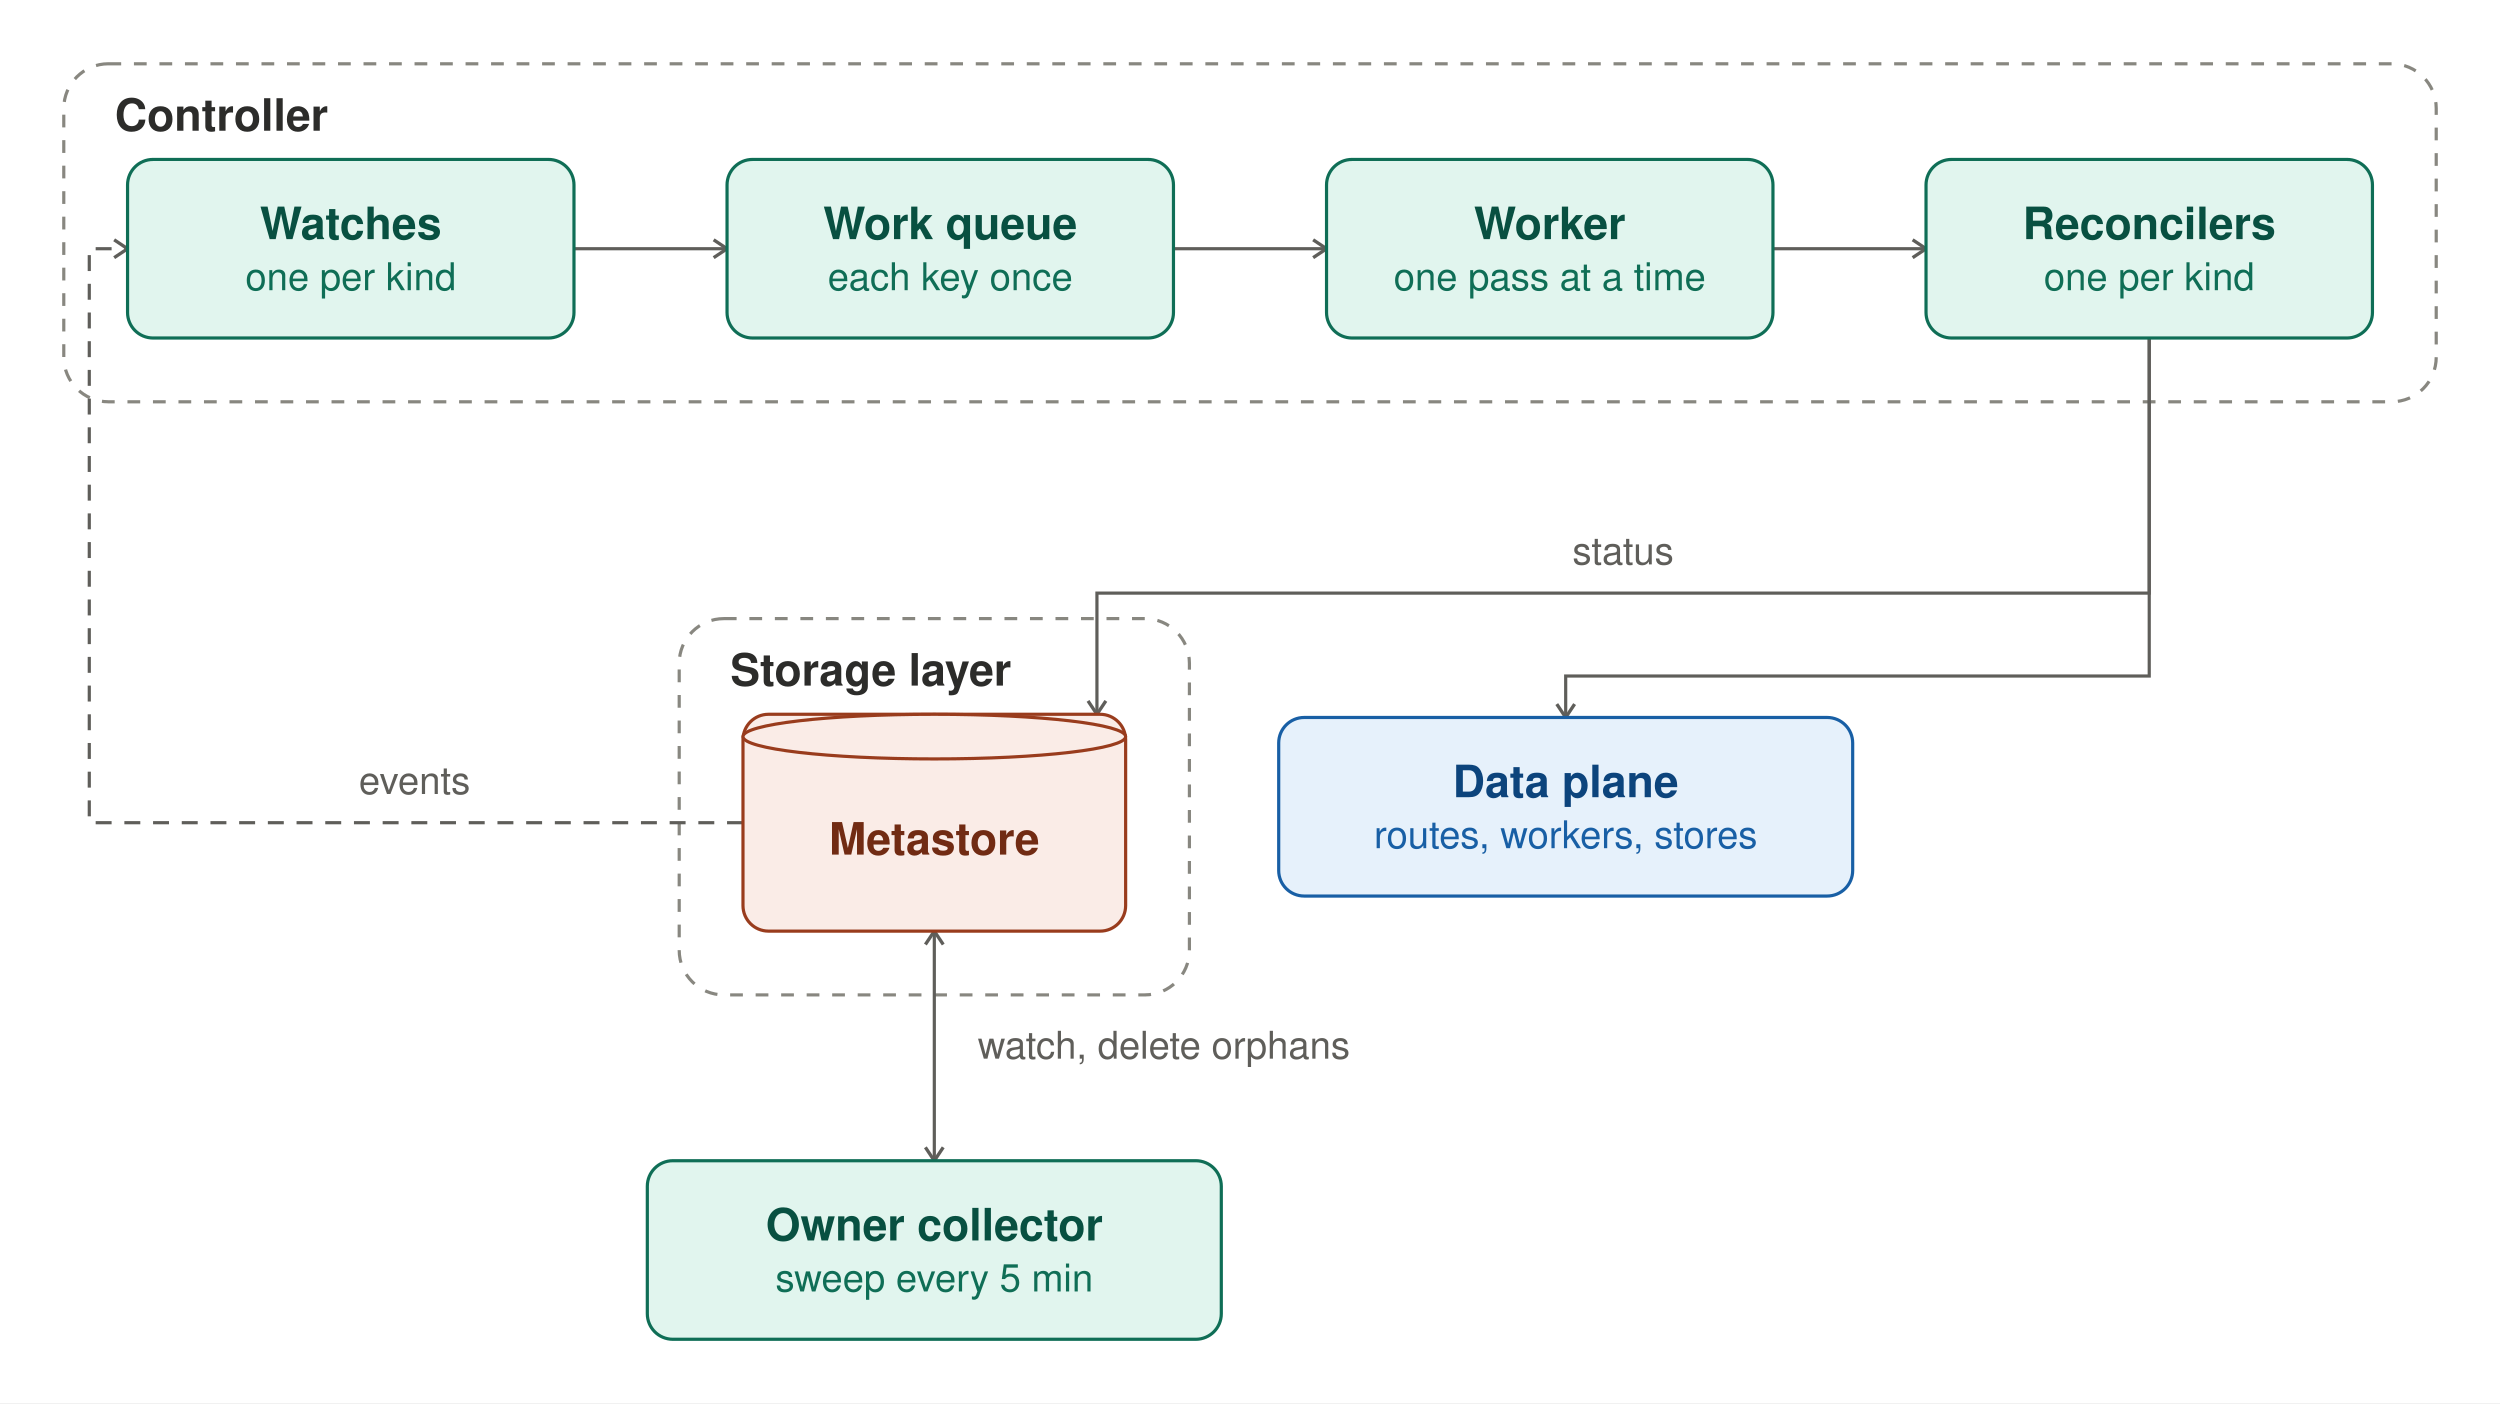
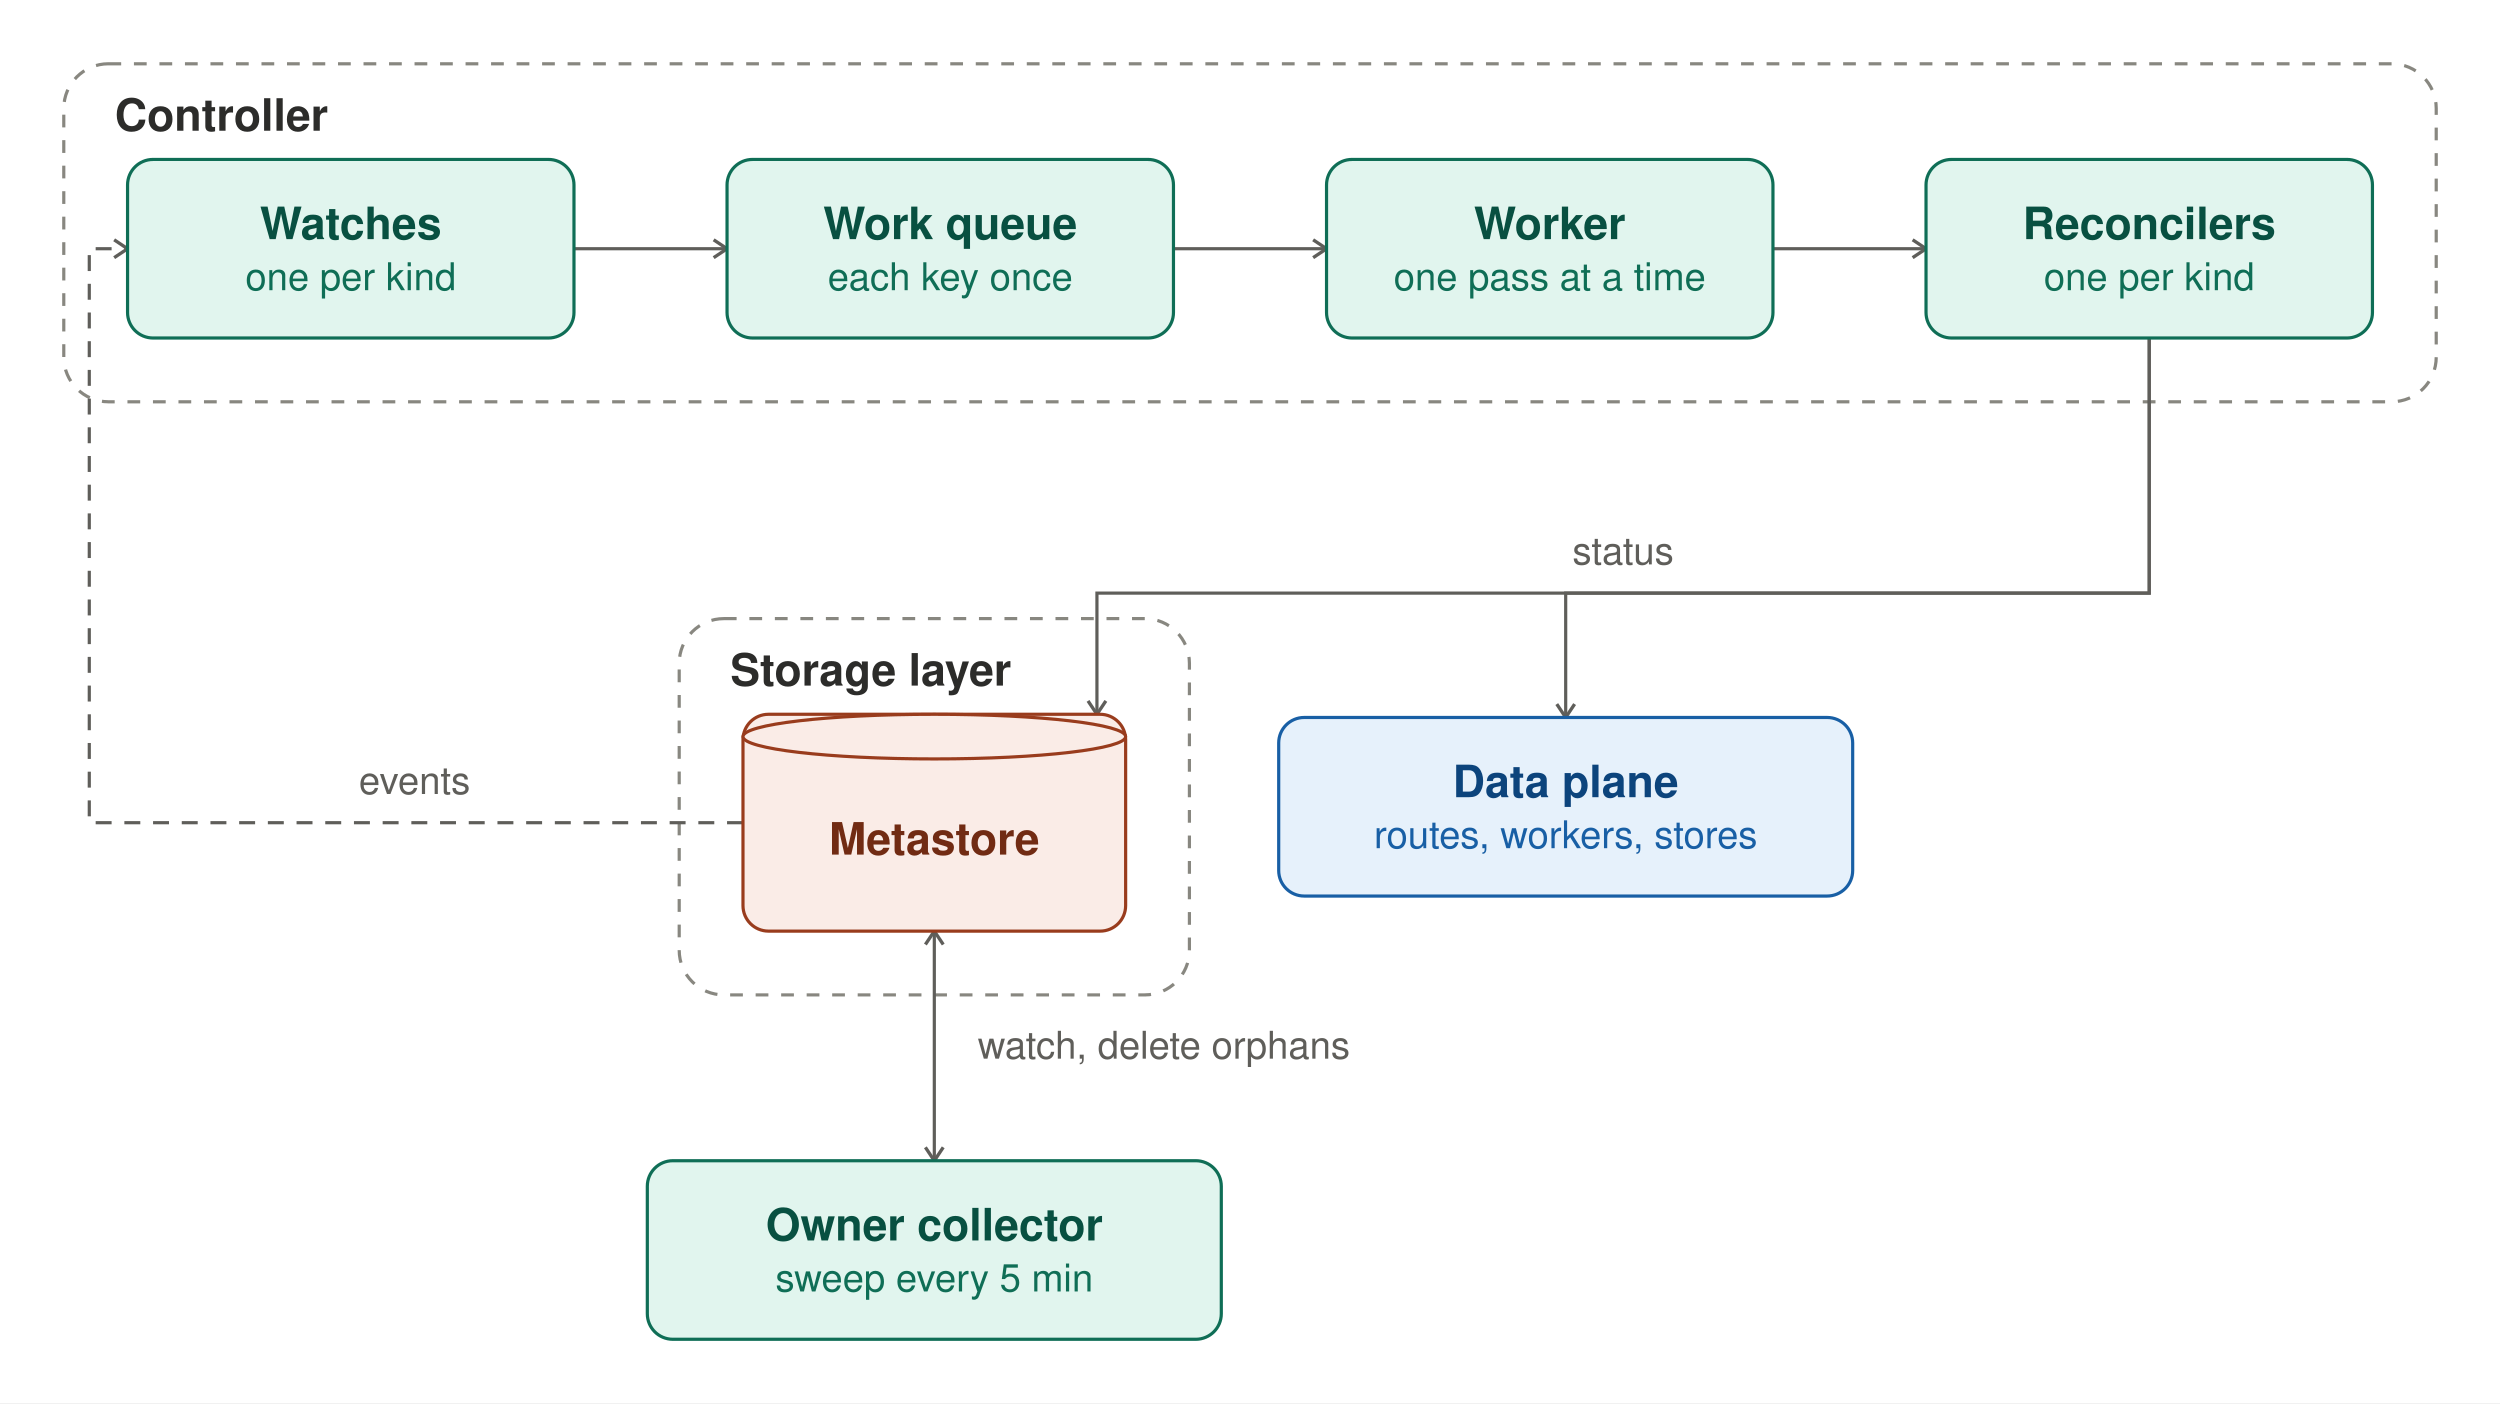
- <svg xmlns="http://www.w3.org/2000/svg" width="784" height="440" viewBox="0 0 784 440" font-family="Helvetica, Arial, sans-serif" text-anchor="middle" data-spec="title: Controller kind: flow dir: down  [Controller] teal right watch: Watches | one per kind queue: Work queue | each key once worker: Worker | one pass at a time rec: Reconcilers | one per kind [/]  [Storage layer] coral meta: Metastore @db [/]  dp: Data plane | routes, workers, stores @blue gc: Owner collector | sweep every 5 min @teal  watch &gt; queue &gt; worker &gt; rec meta ~&gt; watch: events rec &gt; meta: status rec &gt; dp meta &lt;&gt; gc: watch, delete orphans  " content="&lt;mxfile host=&quot;app.diagrams.net&quot;&gt;&lt;diagram id=&quot;diagram&quot; name=&quot;Controller&quot;&gt;&lt;mxGraphModel dx=&quot;800&quot; dy=&quot;600&quot; grid=&quot;1&quot; gridSize=&quot;10&quot; guides=&quot;1&quot; page=&quot;1&quot; pageWidth=&quot;784&quot; pageHeight=&quot;440&quot; math=&quot;0&quot; shadow=&quot;0&quot;&gt;&lt;root&gt;&lt;mxCell id=&quot;0&quot;/&gt;&lt;mxCell id=&quot;1&quot; parent=&quot;0&quot;/&gt;&lt;mxCell id=&quot;c1&quot; value=&quot;Controller&quot; style=&quot;rounded=1;absoluteArcSize=1;arcSize=28;dashed=1;fillColor=none;strokeColor=#888780;fontStyle=1;fontSize=14;fontColor=#2C2C2A;align=left;verticalAlign=top;spacingLeft=10;spacingTop=2;html=1;container=1;collapsible=0;&quot; vertex=&quot;1&quot; parent=&quot;1&quot;&gt;&lt;mxGeometry x=&quot;20&quot; y=&quot;20&quot; width=&quot;744.0&quot; height=&quot;106.0&quot; as=&quot;geometry&quot;/&gt;&lt;/mxCell&gt;&lt;mxCell id=&quot;c2&quot; value=&quot;&amp;lt;b&amp;gt;Watches&amp;lt;/b&amp;gt;&amp;lt;br&amp;gt;&amp;lt;font style=&amp;quot;font-size:12px&amp;quot; color=&amp;quot;#0F6E56&amp;quot;&amp;gt;one per kind&amp;lt;/font&amp;gt;&quot; style=&quot;rounded=1;absoluteArcSize=1;arcSize=16;whiteSpace=wrap;html=1;fillColor=#E1F5EE;strokeColor=#0F6E56;fontColor=#085041;fontSize=14;&quot; vertex=&quot;1&quot; parent=&quot;c1&quot;&gt;&lt;mxGeometry x=&quot;20&quot; y=&quot;30&quot; width=&quot;140&quot; height=&quot;56&quot; as=&quot;geometry&quot;/&gt;&lt;/mxCell&gt;&lt;mxCell id=&quot;c3&quot; value=&quot;&amp;lt;b&amp;gt;Work queue&amp;lt;/b&amp;gt;&amp;lt;br&amp;gt;&amp;lt;font style=&amp;quot;font-size:12px&amp;quot; color=&amp;quot;#0F6E56&amp;quot;&amp;gt;each key once&amp;lt;/font&amp;gt;&quot; style=&quot;rounded=1;absoluteArcSize=1;arcSize=16;whiteSpace=wrap;html=1;fillColor=#E1F5EE;strokeColor=#0F6E56;fontColor=#085041;fontSize=14;&quot; vertex=&quot;1&quot; parent=&quot;c1&quot;&gt;&lt;mxGeometry x=&quot;208&quot; y=&quot;30&quot; width=&quot;140&quot; height=&quot;56&quot; as=&quot;geometry&quot;/&gt;&lt;/mxCell&gt;&lt;mxCell id=&quot;c4&quot; value=&quot;&amp;lt;b&amp;gt;Worker&amp;lt;/b&amp;gt;&amp;lt;br&amp;gt;&amp;lt;font style=&amp;quot;font-size:12px&amp;quot; color=&amp;quot;#0F6E56&amp;quot;&amp;gt;one pass at a time&amp;lt;/font&amp;gt;&quot; style=&quot;rounded=1;absoluteArcSize=1;arcSize=16;whiteSpace=wrap;html=1;fillColor=#E1F5EE;strokeColor=#0F6E56;fontColor=#085041;fontSize=14;&quot; vertex=&quot;1&quot; parent=&quot;c1&quot;&gt;&lt;mxGeometry x=&quot;396&quot; y=&quot;30&quot; width=&quot;140&quot; height=&quot;56&quot; as=&quot;geometry&quot;/&gt;&lt;/mxCell&gt;&lt;mxCell id=&quot;c5&quot; value=&quot;&amp;lt;b&amp;gt;Reconcilers&amp;lt;/b&amp;gt;&amp;lt;br&amp;gt;&amp;lt;font style=&amp;quot;font-size:12px&amp;quot; color=&amp;quot;#0F6E56&amp;quot;&amp;gt;one per kind&amp;lt;/font&amp;gt;&quot; style=&quot;rounded=1;absoluteArcSize=1;arcSize=16;whiteSpace=wrap;html=1;fillColor=#E1F5EE;strokeColor=#0F6E56;fontColor=#085041;fontSize=14;&quot; vertex=&quot;1&quot; parent=&quot;c1&quot;&gt;&lt;mxGeometry x=&quot;584&quot; y=&quot;30&quot; width=&quot;140&quot; height=&quot;56&quot; as=&quot;geometry&quot;/&gt;&lt;/mxCell&gt;&lt;mxCell id=&quot;c6&quot; value=&quot;Storage layer&quot; style=&quot;rounded=1;absoluteArcSize=1;arcSize=28;dashed=1;fillColor=none;strokeColor=#888780;fontStyle=1;fontSize=14;fontColor=#2C2C2A;align=left;verticalAlign=top;spacingLeft=10;spacingTop=2;html=1;container=1;collapsible=0;&quot; vertex=&quot;1&quot; parent=&quot;1&quot;&gt;&lt;mxGeometry x=&quot;213&quot; y=&quot;194&quot; width=&quot;160.0&quot; height=&quot;118.0&quot; as=&quot;geometry&quot;/&gt;&lt;/mxCell&gt;&lt;mxCell id=&quot;c7&quot; value=&quot;&amp;lt;b&amp;gt;Metastore&amp;lt;/b&amp;gt;&quot; style=&quot;shape=cylinder3;boundedLbl=1;size=8;whiteSpace=wrap;html=1;fillColor=#FAECE7;strokeColor=#993C1D;fontColor=#712B13;fontSize=14;&quot; vertex=&quot;1&quot; parent=&quot;c6&quot;&gt;&lt;mxGeometry x=&quot;20&quot; y=&quot;30&quot; width=&quot;120&quot; height=&quot;68&quot; as=&quot;geometry&quot;/&gt;&lt;/mxCell&gt;&lt;mxCell id=&quot;c8&quot; value=&quot;&amp;lt;b&amp;gt;Data plane&amp;lt;/b&amp;gt;&amp;lt;br&amp;gt;&amp;lt;font style=&amp;quot;font-size:12px&amp;quot; color=&amp;quot;#185FA5&amp;quot;&amp;gt;routes, workers, stores&amp;lt;/font&amp;gt;&quot; style=&quot;rounded=1;absoluteArcSize=1;arcSize=16;whiteSpace=wrap;html=1;fillColor=#E6F1FB;strokeColor=#185FA5;fontColor=#0C447C;fontSize=14;&quot; vertex=&quot;1&quot; parent=&quot;1&quot;&gt;&lt;mxGeometry x=&quot;401&quot; y=&quot;225&quot; width=&quot;180&quot; height=&quot;56&quot; as=&quot;geometry&quot;/&gt;&lt;/mxCell&gt;&lt;mxCell id=&quot;c9&quot; value=&quot;&amp;lt;b&amp;gt;Owner collector&amp;lt;/b&amp;gt;&amp;lt;br&amp;gt;&amp;lt;font style=&amp;quot;font-size:12px&amp;quot; color=&amp;quot;#0F6E56&amp;quot;&amp;gt;sweep every 5 min&amp;lt;/font&amp;gt;&quot; style=&quot;rounded=1;absoluteArcSize=1;arcSize=16;whiteSpace=wrap;html=1;fillColor=#E1F5EE;strokeColor=#0F6E56;fontColor=#085041;fontSize=14;&quot; vertex=&quot;1&quot; parent=&quot;1&quot;&gt;&lt;mxGeometry x=&quot;203&quot; y=&quot;364&quot; width=&quot;180&quot; height=&quot;56&quot; as=&quot;geometry&quot;/&gt;&lt;/mxCell&gt;&lt;mxCell id=&quot;e1&quot; value=&quot;&quot; style=&quot;edgeStyle=orthogonalEdgeStyle;rounded=0;html=1;jettySize=auto;strokeColor=#5F5E5A;fontColor=#5F5E5A;fontSize=12;labelBackgroundColor=#FFFFFF;endSize=7;endArrow=open;endFill=0;exitX=1;exitY=0.5;exitDx=0;exitDy=0;exitPerimeter=0;entryX=0;entryY=0.5;entryDx=0;entryDy=0;entryPerimeter=0;&quot; edge=&quot;1&quot; parent=&quot;1&quot; source=&quot;c2&quot; target=&quot;c3&quot;&gt;&lt;mxGeometry relative=&quot;1&quot; as=&quot;geometry&quot;&gt;&lt;/mxGeometry&gt;&lt;/mxCell&gt;&lt;mxCell id=&quot;e2&quot; value=&quot;&quot; style=&quot;edgeStyle=orthogonalEdgeStyle;rounded=0;html=1;jettySize=auto;strokeColor=#5F5E5A;fontColor=#5F5E5A;fontSize=12;labelBackgroundColor=#FFFFFF;endSize=7;endArrow=open;endFill=0;exitX=1;exitY=0.5;exitDx=0;exitDy=0;exitPerimeter=0;entryX=0;entryY=0.5;entryDx=0;entryDy=0;entryPerimeter=0;&quot; edge=&quot;1&quot; parent=&quot;1&quot; source=&quot;c3&quot; target=&quot;c4&quot;&gt;&lt;mxGeometry relative=&quot;1&quot; as=&quot;geometry&quot;&gt;&lt;/mxGeometry&gt;&lt;/mxCell&gt;&lt;mxCell id=&quot;e3&quot; value=&quot;&quot; style=&quot;edgeStyle=orthogonalEdgeStyle;rounded=0;html=1;jettySize=auto;strokeColor=#5F5E5A;fontColor=#5F5E5A;fontSize=12;labelBackgroundColor=#FFFFFF;endSize=7;endArrow=open;endFill=0;exitX=1;exitY=0.5;exitDx=0;exitDy=0;exitPerimeter=0;entryX=0;entryY=0.5;entryDx=0;entryDy=0;entryPerimeter=0;&quot; edge=&quot;1&quot; parent=&quot;1&quot; source=&quot;c4&quot; target=&quot;c5&quot;&gt;&lt;mxGeometry relative=&quot;1&quot; as=&quot;geometry&quot;&gt;&lt;/mxGeometry&gt;&lt;/mxCell&gt;&lt;mxCell id=&quot;e4&quot; value=&quot;events&quot; style=&quot;edgeStyle=orthogonalEdgeStyle;rounded=0;html=1;jettySize=auto;strokeColor=#5F5E5A;fontColor=#5F5E5A;fontSize=12;labelBackgroundColor=#FFFFFF;endSize=7;dashed=1;endArrow=open;endFill=0;exitX=0;exitY=0.5;exitDx=0;exitDy=0;exitPerimeter=0;entryX=0;entryY=0.5;entryDx=0;entryDy=0;entryPerimeter=0;&quot; edge=&quot;1&quot; parent=&quot;1&quot; source=&quot;c7&quot; target=&quot;c2&quot;&gt;&lt;mxGeometry x=&quot;-0.484&quot; relative=&quot;1&quot; as=&quot;geometry&quot;&gt;&lt;Array as=&quot;points&quot;&gt;&lt;mxPoint x=&quot;28&quot; y=&quot;258&quot;/&gt;&lt;mxPoint x=&quot;28&quot; y=&quot;78&quot;/&gt;&lt;/Array&gt;&lt;mxPoint x=&quot;-0&quot; y=&quot;-13&quot; as=&quot;offset&quot;/&gt;&lt;/mxGeometry&gt;&lt;/mxCell&gt;&lt;mxCell id=&quot;e5&quot; value=&quot;status&quot; style=&quot;edgeStyle=orthogonalEdgeStyle;rounded=0;html=1;jettySize=auto;strokeColor=#5F5E5A;fontColor=#5F5E5A;fontSize=12;labelBackgroundColor=#FFFFFF;endSize=7;endArrow=open;endFill=0;exitX=0.5;exitY=1;exitDx=0;exitDy=0;exitPerimeter=0;entryX=0.925;entryY=0;entryDx=0;entryDy=0;entryPerimeter=0;&quot; edge=&quot;1&quot; parent=&quot;1&quot; source=&quot;c5&quot; target=&quot;c7&quot;&gt;&lt;mxGeometry x=&quot;0.094&quot; relative=&quot;1&quot; as=&quot;geometry&quot;&gt;&lt;Array as=&quot;points&quot;&gt;&lt;mxPoint x=&quot;674&quot; y=&quot;186&quot;/&gt;&lt;mxPoint x=&quot;344&quot; y=&quot;186&quot;/&gt;&lt;/Array&gt;&lt;mxPoint x=&quot;0&quot; y=&quot;-13&quot; as=&quot;offset&quot;/&gt;&lt;/mxGeometry&gt;&lt;/mxCell&gt;&lt;mxCell id=&quot;e6&quot; value=&quot;&quot; style=&quot;edgeStyle=orthogonalEdgeStyle;rounded=0;html=1;jettySize=auto;strokeColor=#5F5E5A;fontColor=#5F5E5A;fontSize=12;labelBackgroundColor=#FFFFFF;endSize=7;endArrow=open;endFill=0;exitX=0.5;exitY=1;exitDx=0;exitDy=0;exitPerimeter=0;entryX=0.5;entryY=0;entryDx=0;entryDy=0;entryPerimeter=0;&quot; edge=&quot;1&quot; parent=&quot;1&quot; source=&quot;c5&quot; target=&quot;c8&quot;&gt;&lt;mxGeometry relative=&quot;1&quot; as=&quot;geometry&quot;&gt;&lt;Array as=&quot;points&quot;&gt;&lt;mxPoint x=&quot;674&quot; y=&quot;212&quot;/&gt;&lt;mxPoint x=&quot;491&quot; y=&quot;212&quot;/&gt;&lt;/Array&gt;&lt;/mxGeometry&gt;&lt;/mxCell&gt;&lt;mxCell id=&quot;e7&quot; value=&quot;watch, delete orphans&quot; style=&quot;edgeStyle=orthogonalEdgeStyle;rounded=0;html=1;jettySize=auto;strokeColor=#5F5E5A;fontColor=#5F5E5A;fontSize=12;labelBackgroundColor=#FFFFFF;endSize=7;endArrow=open;endFill=0;startArrow=open;startFill=0;startSize=7;exitX=0.5;exitY=1;exitDx=0;exitDy=0;exitPerimeter=0;entryX=0.5;entryY=0;entryDx=0;entryDy=0;entryPerimeter=0;&quot; edge=&quot;1&quot; parent=&quot;1&quot; source=&quot;c7&quot; target=&quot;c9&quot;&gt;&lt;mxGeometry x=&quot;0.000&quot; relative=&quot;1&quot; as=&quot;geometry&quot;&gt;&lt;mxPoint x=&quot;72&quot; y=&quot;0&quot; as=&quot;offset&quot;/&gt;&lt;/mxGeometry&gt;&lt;/mxCell&gt;&lt;/root&gt;&lt;/mxGraphModel&gt;&lt;/diagram&gt;&lt;/mxfile&gt;">
+ <svg xmlns="http://www.w3.org/2000/svg" width="784" height="440" viewBox="0 0 784 440" font-family="Helvetica, Arial, sans-serif" text-anchor="middle" data-spec="title: Controller kind: flow dir: down  [Controller] teal right watch: Watches | one per kind queue: Work queue | each key once worker: Worker | one pass at a time rec: Reconcilers | one per kind [/]  [Storage layer] coral meta: Metastore @db [/]  dp: Data plane | routes, workers, stores @blue gc: Owner collector | sweep every 5 min @teal  watch &gt; queue &gt; worker &gt; rec meta ~&gt; watch: events rec &gt; meta: status rec &gt; dp meta &lt;&gt; gc: watch, delete orphans  " content="&lt;mxfile host=&quot;app.diagrams.net&quot;&gt;&lt;diagram id=&quot;diagram&quot; name=&quot;Controller&quot;&gt;&lt;mxGraphModel dx=&quot;800&quot; dy=&quot;600&quot; grid=&quot;1&quot; gridSize=&quot;10&quot; guides=&quot;1&quot; page=&quot;1&quot; pageWidth=&quot;784&quot; pageHeight=&quot;440&quot; math=&quot;0&quot; shadow=&quot;0&quot;&gt;&lt;root&gt;&lt;mxCell id=&quot;0&quot;/&gt;&lt;mxCell id=&quot;1&quot; parent=&quot;0&quot;/&gt;&lt;mxCell id=&quot;c1&quot; value=&quot;Controller&quot; style=&quot;rounded=1;absoluteArcSize=1;arcSize=28;dashed=1;fillColor=none;strokeColor=#888780;fontStyle=1;fontSize=14;fontColor=#2C2C2A;align=left;verticalAlign=top;spacingLeft=10;spacingTop=2;html=1;container=1;collapsible=0;&quot; vertex=&quot;1&quot; parent=&quot;1&quot;&gt;&lt;mxGeometry x=&quot;20&quot; y=&quot;20&quot; width=&quot;744.0&quot; height=&quot;106.0&quot; as=&quot;geometry&quot;/&gt;&lt;/mxCell&gt;&lt;mxCell id=&quot;c2&quot; value=&quot;&amp;lt;b&amp;gt;Watches&amp;lt;/b&amp;gt;&amp;lt;br&amp;gt;&amp;lt;font style=&amp;quot;font-size:12px&amp;quot; color=&amp;quot;#0F6E56&amp;quot;&amp;gt;one per kind&amp;lt;/font&amp;gt;&quot; style=&quot;rounded=1;absoluteArcSize=1;arcSize=16;whiteSpace=wrap;html=1;fillColor=#E1F5EE;strokeColor=#0F6E56;fontColor=#085041;fontSize=14;&quot; vertex=&quot;1&quot; parent=&quot;c1&quot;&gt;&lt;mxGeometry x=&quot;20&quot; y=&quot;30&quot; width=&quot;140&quot; height=&quot;56&quot; as=&quot;geometry&quot;/&gt;&lt;/mxCell&gt;&lt;mxCell id=&quot;c3&quot; value=&quot;&amp;lt;b&amp;gt;Work queue&amp;lt;/b&amp;gt;&amp;lt;br&amp;gt;&amp;lt;font style=&amp;quot;font-size:12px&amp;quot; color=&amp;quot;#0F6E56&amp;quot;&amp;gt;each key once&amp;lt;/font&amp;gt;&quot; style=&quot;rounded=1;absoluteArcSize=1;arcSize=16;whiteSpace=wrap;html=1;fillColor=#E1F5EE;strokeColor=#0F6E56;fontColor=#085041;fontSize=14;&quot; vertex=&quot;1&quot; parent=&quot;c1&quot;&gt;&lt;mxGeometry x=&quot;208&quot; y=&quot;30&quot; width=&quot;140&quot; height=&quot;56&quot; as=&quot;geometry&quot;/&gt;&lt;/mxCell&gt;&lt;mxCell id=&quot;c4&quot; value=&quot;&amp;lt;b&amp;gt;Worker&amp;lt;/b&amp;gt;&amp;lt;br&amp;gt;&amp;lt;font style=&amp;quot;font-size:12px&amp;quot; color=&amp;quot;#0F6E56&amp;quot;&amp;gt;one pass at a time&amp;lt;/font&amp;gt;&quot; style=&quot;rounded=1;absoluteArcSize=1;arcSize=16;whiteSpace=wrap;html=1;fillColor=#E1F5EE;strokeColor=#0F6E56;fontColor=#085041;fontSize=14;&quot; vertex=&quot;1&quot; parent=&quot;c1&quot;&gt;&lt;mxGeometry x=&quot;396&quot; y=&quot;30&quot; width=&quot;140&quot; height=&quot;56&quot; as=&quot;geometry&quot;/&gt;&lt;/mxCell&gt;&lt;mxCell id=&quot;c5&quot; value=&quot;&amp;lt;b&amp;gt;Reconcilers&amp;lt;/b&amp;gt;&amp;lt;br&amp;gt;&amp;lt;font style=&amp;quot;font-size:12px&amp;quot; color=&amp;quot;#0F6E56&amp;quot;&amp;gt;one per kind&amp;lt;/font&amp;gt;&quot; style=&quot;rounded=1;absoluteArcSize=1;arcSize=16;whiteSpace=wrap;html=1;fillColor=#E1F5EE;strokeColor=#0F6E56;fontColor=#085041;fontSize=14;&quot; vertex=&quot;1&quot; parent=&quot;c1&quot;&gt;&lt;mxGeometry x=&quot;584&quot; y=&quot;30&quot; width=&quot;140&quot; height=&quot;56&quot; as=&quot;geometry&quot;/&gt;&lt;/mxCell&gt;&lt;mxCell id=&quot;c6&quot; value=&quot;Storage layer&quot; style=&quot;rounded=1;absoluteArcSize=1;arcSize=28;dashed=1;fillColor=none;strokeColor=#888780;fontStyle=1;fontSize=14;fontColor=#2C2C2A;align=left;verticalAlign=top;spacingLeft=10;spacingTop=2;html=1;container=1;collapsible=0;&quot; vertex=&quot;1&quot; parent=&quot;1&quot;&gt;&lt;mxGeometry x=&quot;213&quot; y=&quot;194&quot; width=&quot;160.0&quot; height=&quot;118.0&quot; as=&quot;geometry&quot;/&gt;&lt;/mxCell&gt;&lt;mxCell id=&quot;c7&quot; value=&quot;&amp;lt;b&amp;gt;Metastore&amp;lt;/b&amp;gt;&quot; style=&quot;shape=cylinder3;boundedLbl=1;size=8;whiteSpace=wrap;html=1;fillColor=#FAECE7;strokeColor=#993C1D;fontColor=#712B13;fontSize=14;&quot; vertex=&quot;1&quot; parent=&quot;c6&quot;&gt;&lt;mxGeometry x=&quot;20&quot; y=&quot;30&quot; width=&quot;120&quot; height=&quot;68&quot; as=&quot;geometry&quot;/&gt;&lt;/mxCell&gt;&lt;mxCell id=&quot;c8&quot; value=&quot;&amp;lt;b&amp;gt;Data plane&amp;lt;/b&amp;gt;&amp;lt;br&amp;gt;&amp;lt;font style=&amp;quot;font-size:12px&amp;quot; color=&amp;quot;#185FA5&amp;quot;&amp;gt;routes, workers, stores&amp;lt;/font&amp;gt;&quot; style=&quot;rounded=1;absoluteArcSize=1;arcSize=16;whiteSpace=wrap;html=1;fillColor=#E6F1FB;strokeColor=#185FA5;fontColor=#0C447C;fontSize=14;&quot; vertex=&quot;1&quot; parent=&quot;1&quot;&gt;&lt;mxGeometry x=&quot;401&quot; y=&quot;225&quot; width=&quot;180&quot; height=&quot;56&quot; as=&quot;geometry&quot;/&gt;&lt;/mxCell&gt;&lt;mxCell id=&quot;c9&quot; value=&quot;&amp;lt;b&amp;gt;Owner collector&amp;lt;/b&amp;gt;&amp;lt;br&amp;gt;&amp;lt;font style=&amp;quot;font-size:12px&amp;quot; color=&amp;quot;#0F6E56&amp;quot;&amp;gt;sweep every 5 min&amp;lt;/font&amp;gt;&quot; style=&quot;rounded=1;absoluteArcSize=1;arcSize=16;whiteSpace=wrap;html=1;fillColor=#E1F5EE;strokeColor=#0F6E56;fontColor=#085041;fontSize=14;&quot; vertex=&quot;1&quot; parent=&quot;1&quot;&gt;&lt;mxGeometry x=&quot;203&quot; y=&quot;364&quot; width=&quot;180&quot; height=&quot;56&quot; as=&quot;geometry&quot;/&gt;&lt;/mxCell&gt;&lt;mxCell id=&quot;e1&quot; value=&quot;&quot; style=&quot;edgeStyle=orthogonalEdgeStyle;rounded=0;html=1;jettySize=auto;strokeColor=#5F5E5A;fontColor=#5F5E5A;fontSize=12;labelBackgroundColor=#FFFFFF;endSize=7;endArrow=open;endFill=0;exitX=1;exitY=0.5;exitDx=0;exitDy=0;exitPerimeter=0;entryX=0;entryY=0.5;entryDx=0;entryDy=0;entryPerimeter=0;&quot; edge=&quot;1&quot; parent=&quot;1&quot; source=&quot;c2&quot; target=&quot;c3&quot;&gt;&lt;mxGeometry relative=&quot;1&quot; as=&quot;geometry&quot;&gt;&lt;/mxGeometry&gt;&lt;/mxCell&gt;&lt;mxCell id=&quot;e2&quot; value=&quot;&quot; style=&quot;edgeStyle=orthogonalEdgeStyle;rounded=0;html=1;jettySize=auto;strokeColor=#5F5E5A;fontColor=#5F5E5A;fontSize=12;labelBackgroundColor=#FFFFFF;endSize=7;endArrow=open;endFill=0;exitX=1;exitY=0.5;exitDx=0;exitDy=0;exitPerimeter=0;entryX=0;entryY=0.5;entryDx=0;entryDy=0;entryPerimeter=0;&quot; edge=&quot;1&quot; parent=&quot;1&quot; source=&quot;c3&quot; target=&quot;c4&quot;&gt;&lt;mxGeometry relative=&quot;1&quot; as=&quot;geometry&quot;&gt;&lt;/mxGeometry&gt;&lt;/mxCell&gt;&lt;mxCell id=&quot;e3&quot; value=&quot;&quot; style=&quot;edgeStyle=orthogonalEdgeStyle;rounded=0;html=1;jettySize=auto;strokeColor=#5F5E5A;fontColor=#5F5E5A;fontSize=12;labelBackgroundColor=#FFFFFF;endSize=7;endArrow=open;endFill=0;exitX=1;exitY=0.5;exitDx=0;exitDy=0;exitPerimeter=0;entryX=0;entryY=0.5;entryDx=0;entryDy=0;entryPerimeter=0;&quot; edge=&quot;1&quot; parent=&quot;1&quot; source=&quot;c4&quot; target=&quot;c5&quot;&gt;&lt;mxGeometry relative=&quot;1&quot; as=&quot;geometry&quot;&gt;&lt;/mxGeometry&gt;&lt;/mxCell&gt;&lt;mxCell id=&quot;e4&quot; value=&quot;events&quot; style=&quot;edgeStyle=orthogonalEdgeStyle;rounded=0;html=1;jettySize=auto;strokeColor=#5F5E5A;fontColor=#5F5E5A;fontSize=12;labelBackgroundColor=#FFFFFF;endSize=7;dashed=1;endArrow=open;endFill=0;exitX=0;exitY=0.5;exitDx=0;exitDy=0;exitPerimeter=0;entryX=0;entryY=0.5;entryDx=0;entryDy=0;entryPerimeter=0;&quot; edge=&quot;1&quot; parent=&quot;1&quot; source=&quot;c7&quot; target=&quot;c2&quot;&gt;&lt;mxGeometry x=&quot;-0.484&quot; relative=&quot;1&quot; as=&quot;geometry&quot;&gt;&lt;Array as=&quot;points&quot;&gt;&lt;mxPoint x=&quot;28&quot; y=&quot;258&quot;/&gt;&lt;mxPoint x=&quot;28&quot; y=&quot;78&quot;/&gt;&lt;/Array&gt;&lt;mxPoint x=&quot;-0&quot; y=&quot;-13&quot; as=&quot;offset&quot;/&gt;&lt;/mxGeometry&gt;&lt;/mxCell&gt;&lt;mxCell id=&quot;e5&quot; value=&quot;status&quot; style=&quot;edgeStyle=orthogonalEdgeStyle;rounded=0;html=1;jettySize=auto;strokeColor=#5F5E5A;fontColor=#5F5E5A;fontSize=12;labelBackgroundColor=#FFFFFF;endSize=7;endArrow=open;endFill=0;exitX=0.5;exitY=1;exitDx=0;exitDy=0;exitPerimeter=0;entryX=0.925;entryY=0;entryDx=0;entryDy=0;entryPerimeter=0;&quot; edge=&quot;1&quot; parent=&quot;1&quot; source=&quot;c5&quot; target=&quot;c7&quot;&gt;&lt;mxGeometry x=&quot;0.094&quot; relative=&quot;1&quot; as=&quot;geometry&quot;&gt;&lt;Array as=&quot;points&quot;&gt;&lt;mxPoint x=&quot;674&quot; y=&quot;186&quot;/&gt;&lt;mxPoint x=&quot;344&quot; y=&quot;186&quot;/&gt;&lt;/Array&gt;&lt;mxPoint x=&quot;0&quot; y=&quot;-13&quot; as=&quot;offset&quot;/&gt;&lt;/mxGeometry&gt;&lt;/mxCell&gt;&lt;mxCell id=&quot;e6&quot; value=&quot;&quot; style=&quot;edgeStyle=orthogonalEdgeStyle;rounded=0;html=1;jettySize=auto;strokeColor=#5F5E5A;fontColor=#5F5E5A;fontSize=12;labelBackgroundColor=#FFFFFF;endSize=7;endArrow=open;endFill=0;exitX=0.5;exitY=1;exitDx=0;exitDy=0;exitPerimeter=0;entryX=0.5;entryY=0;entryDx=0;entryDy=0;entryPerimeter=0;&quot; edge=&quot;1&quot; parent=&quot;1&quot; source=&quot;c5&quot; target=&quot;c8&quot;&gt;&lt;mxGeometry relative=&quot;1&quot; as=&quot;geometry&quot;&gt;&lt;Array as=&quot;points&quot;&gt;&lt;mxPoint x=&quot;674&quot; y=&quot;186&quot;/&gt;&lt;mxPoint x=&quot;491&quot; y=&quot;186&quot;/&gt;&lt;/Array&gt;&lt;/mxGeometry&gt;&lt;/mxCell&gt;&lt;mxCell id=&quot;e7&quot; value=&quot;watch, delete orphans&quot; style=&quot;edgeStyle=orthogonalEdgeStyle;rounded=0;html=1;jettySize=auto;strokeColor=#5F5E5A;fontColor=#5F5E5A;fontSize=12;labelBackgroundColor=#FFFFFF;endSize=7;endArrow=open;endFill=0;startArrow=open;startFill=0;startSize=7;exitX=0.5;exitY=1;exitDx=0;exitDy=0;exitPerimeter=0;entryX=0.5;entryY=0;entryDx=0;entryDy=0;entryPerimeter=0;&quot; edge=&quot;1&quot; parent=&quot;1&quot; source=&quot;c7&quot; target=&quot;c9&quot;&gt;&lt;mxGeometry x=&quot;0.000&quot; relative=&quot;1&quot; as=&quot;geometry&quot;&gt;&lt;mxPoint x=&quot;72&quot; y=&quot;0&quot; as=&quot;offset&quot;/&gt;&lt;/mxGeometry&gt;&lt;/mxCell&gt;&lt;/root&gt;&lt;/mxGraphModel&gt;&lt;/diagram&gt;&lt;/mxfile&gt;">
  <rect width="784" height="440" fill="#FFFFFF" />
  <defs>
    <marker id="a" viewBox="0 0 10 10" refX="8" refY="5" markerWidth="7" markerHeight="7" orient="auto-start-reverse">
      <path d="M2 1L8 5L2 9" fill="none" stroke="#5F5E5A" stroke-width="1.5" />
    </marker>
  </defs>
  <rect x="20" y="20" width="744.0" height="106.0" rx="14" fill="none" stroke="#888780" stroke-dasharray="4 4" />
  <text x="36" y="41" text-anchor="start" font-size="14" font-weight="600" fill="#2C2C2A">Controller</text>
  <rect x="213" y="194" width="160.0" height="118.0" rx="14" fill="none" stroke="#888780" stroke-dasharray="4 4" />
  <text x="229" y="215" text-anchor="start" font-size="14" font-weight="600" fill="#2C2C2A">Storage layer</text>
  <path d="M180 78H228" fill="none" stroke="#5F5E5A" marker-end="url(#a)" />
  <path d="M368 78H416" fill="none" stroke="#5F5E5A" marker-end="url(#a)" />
  <path d="M556 78H604" fill="none" stroke="#5F5E5A" marker-end="url(#a)" />
  <path d="M233 258H28V78H40" fill="none" stroke="#5F5E5A" stroke-dasharray="5 4" marker-end="url(#a)" />
  <text x="130" y="249" font-size="12" fill="#5F5E5A">events</text>
  <path d="M674 106V186H344V224" fill="none" stroke="#5F5E5A" marker-end="url(#a)" />
  <text x="509" y="177" font-size="12" fill="#5F5E5A">status</text>
-   <path d="M674 106V212H491V225" fill="none" stroke="#5F5E5A" marker-end="url(#a)" />
+   <path d="M674 106V186H491V225" fill="none" stroke="#5F5E5A" marker-end="url(#a)" />
  <path d="M293 292V364" fill="none" stroke="#5F5E5A" marker-start="url(#a)" marker-end="url(#a)" />
  <text x="365" y="332" font-size="12" fill="#5F5E5A">watch, delete orphans</text>
  <rect x="40" y="50" width="140" height="56" rx="8" fill="#E1F5EE" stroke="#0F6E56" />
  <text x="110" y="75" font-size="14" font-weight="600" fill="#085041">Watches</text>
  <text x="110" y="91" font-size="12" fill="#0F6E56">one per kind</text>
  <rect x="228" y="50" width="140" height="56" rx="8" fill="#E1F5EE" stroke="#0F6E56" />
  <text x="298" y="75" font-size="14" font-weight="600" fill="#085041">Work queue</text>
  <text x="298" y="91" font-size="12" fill="#0F6E56">each key once</text>
  <rect x="416" y="50" width="140" height="56" rx="8" fill="#E1F5EE" stroke="#0F6E56" />
  <text x="486" y="75" font-size="14" font-weight="600" fill="#085041">Worker</text>
  <text x="486" y="91" font-size="12" fill="#0F6E56">one pass at a time</text>
  <rect x="604" y="50" width="140" height="56" rx="8" fill="#E1F5EE" stroke="#0F6E56" />
  <text x="674" y="75" font-size="14" font-weight="600" fill="#085041">Reconcilers</text>
  <text x="674" y="91" font-size="12" fill="#0F6E56">one per kind</text>
  <rect x="233" y="224" width="120" height="68" rx="8" fill="#FAECE7" stroke="#993C1D" />
  <ellipse cx="293" cy="231" rx="60" ry="7" fill="#FAECE7" stroke="#993C1D" />
  <text x="293" y="268" font-size="14" font-weight="600" fill="#712B13">Metastore</text>
  <rect x="401" y="225" width="180" height="56" rx="8" fill="#E6F1FB" stroke="#185FA5" />
  <text x="491" y="250" font-size="14" font-weight="600" fill="#0C447C">Data plane</text>
  <text x="491" y="266" font-size="12" fill="#185FA5">routes, workers, stores</text>
  <rect x="203" y="364" width="180" height="56" rx="8" fill="#E1F5EE" stroke="#0F6E56" />
  <text x="293" y="389" font-size="14" font-weight="600" fill="#085041">Owner collector</text>
  <text x="293" y="405" font-size="12" fill="#0F6E56">sweep every 5 min</text>
</svg>
